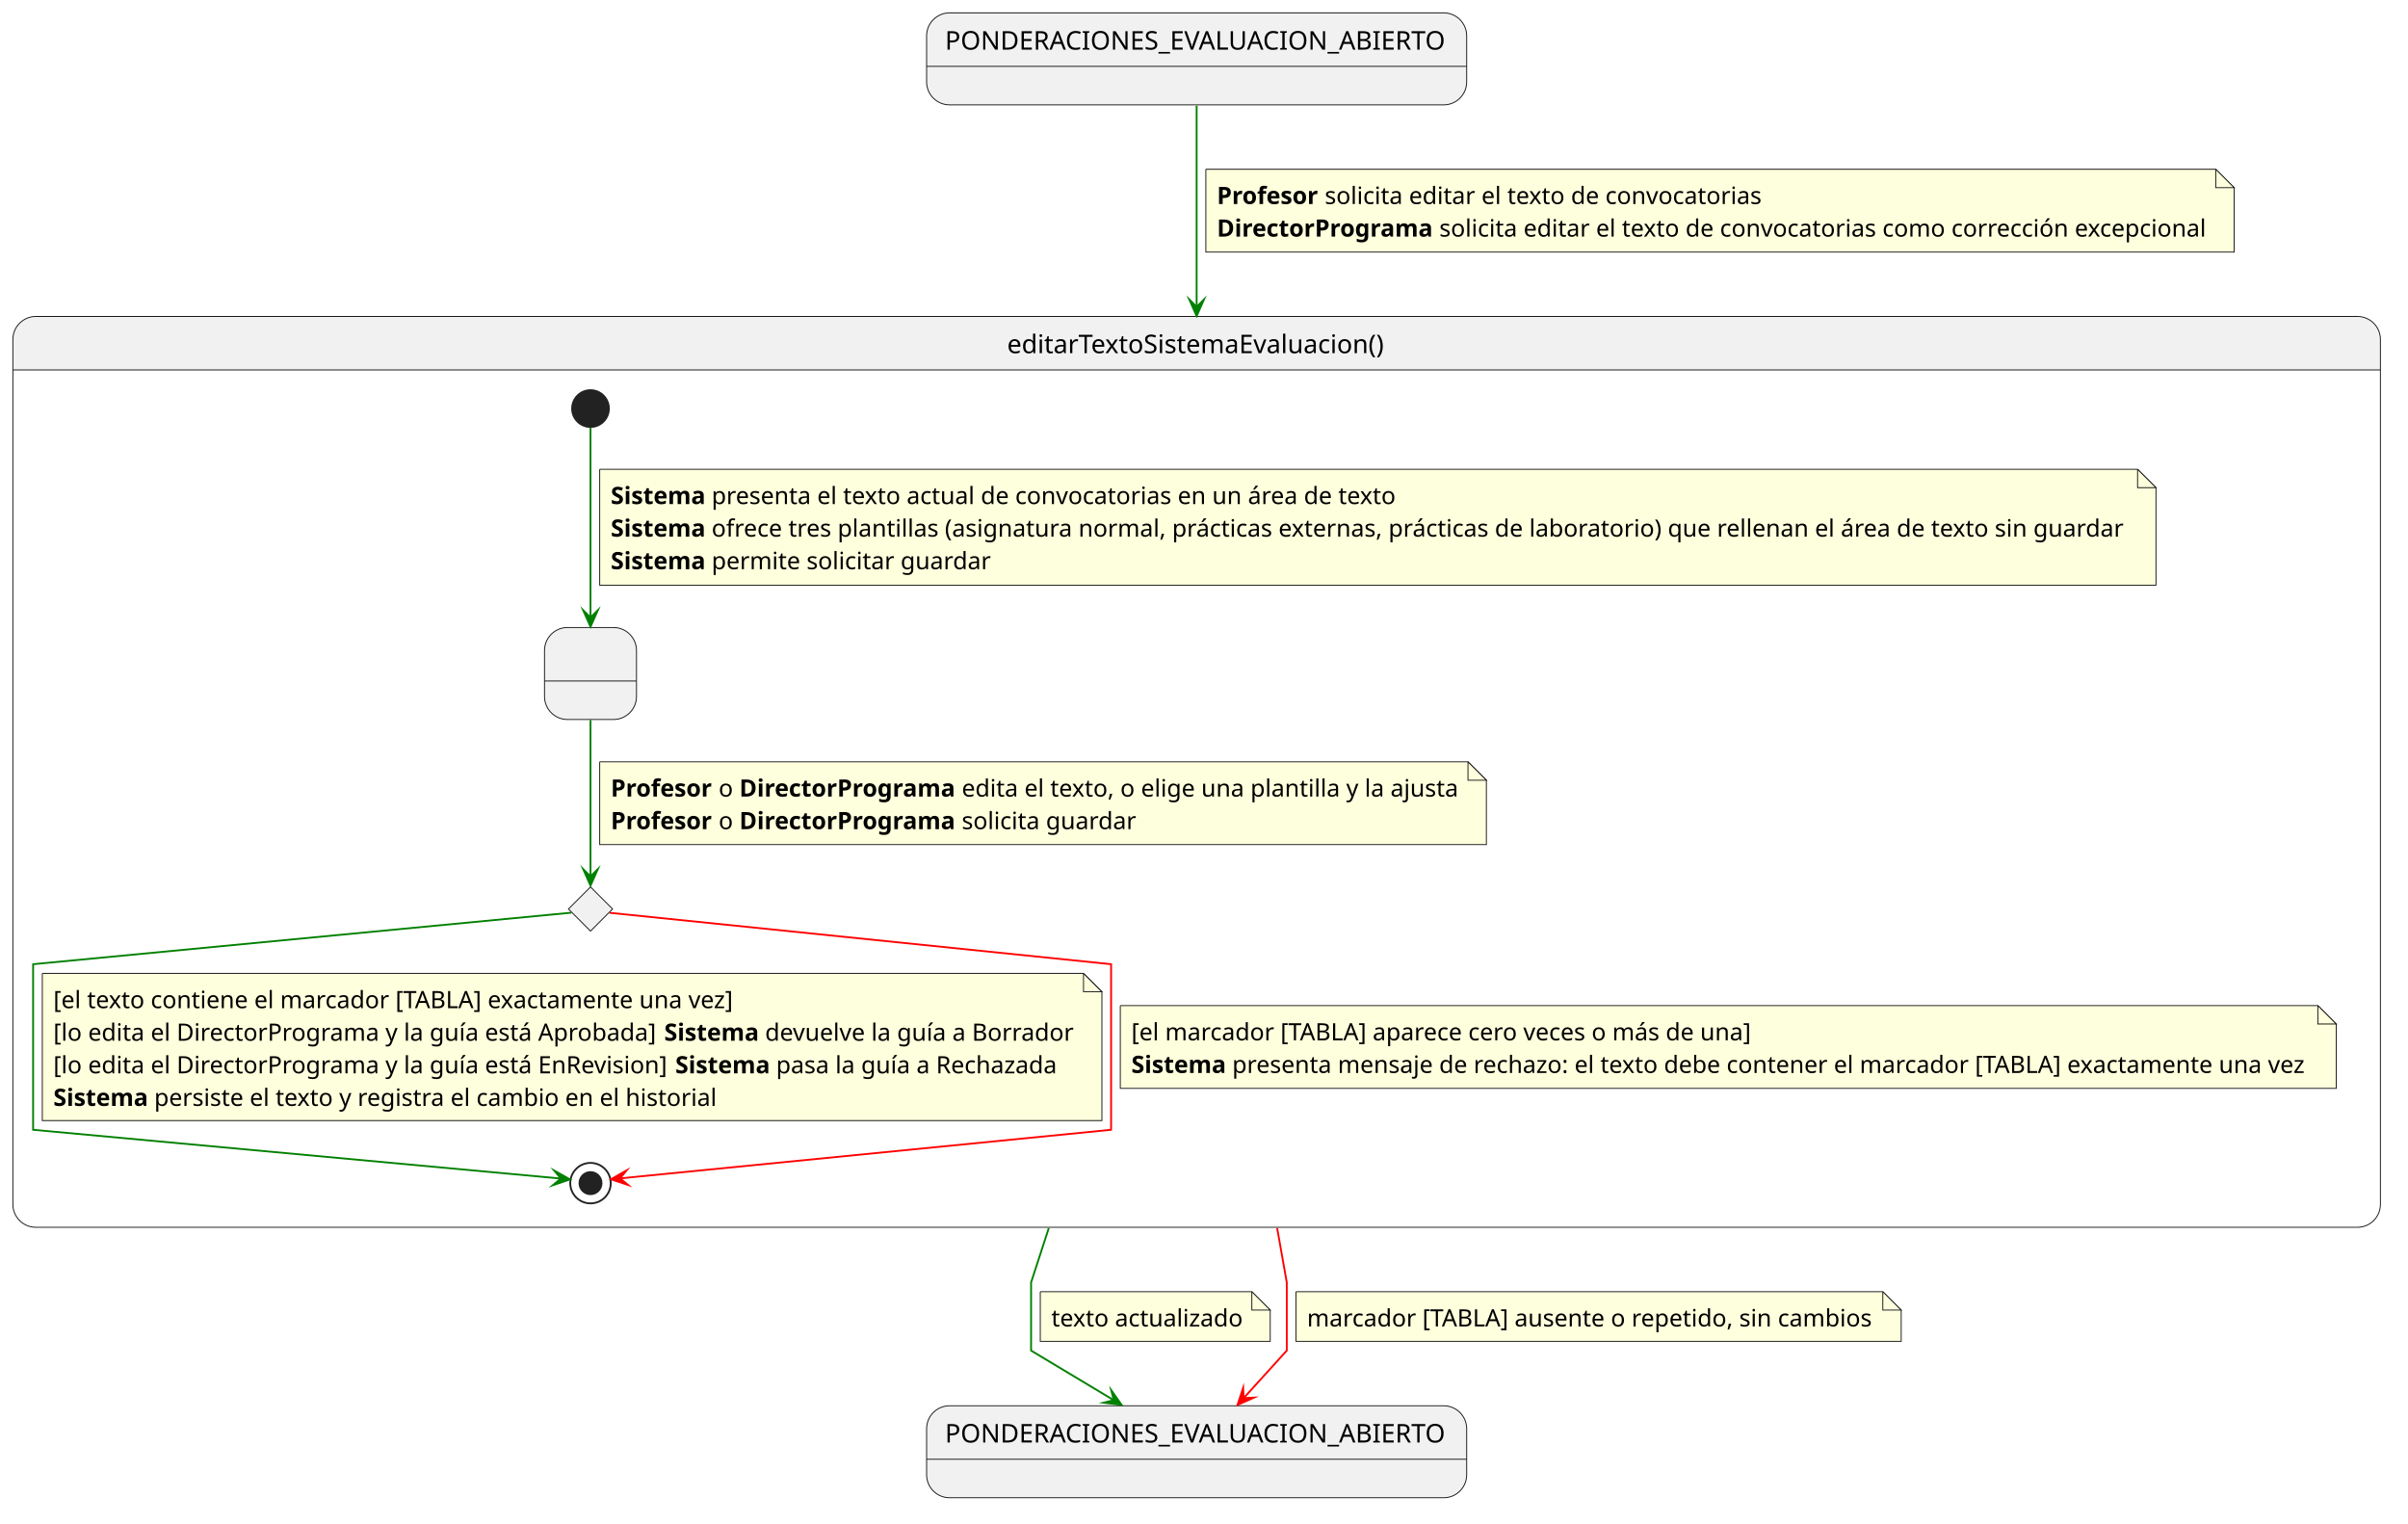
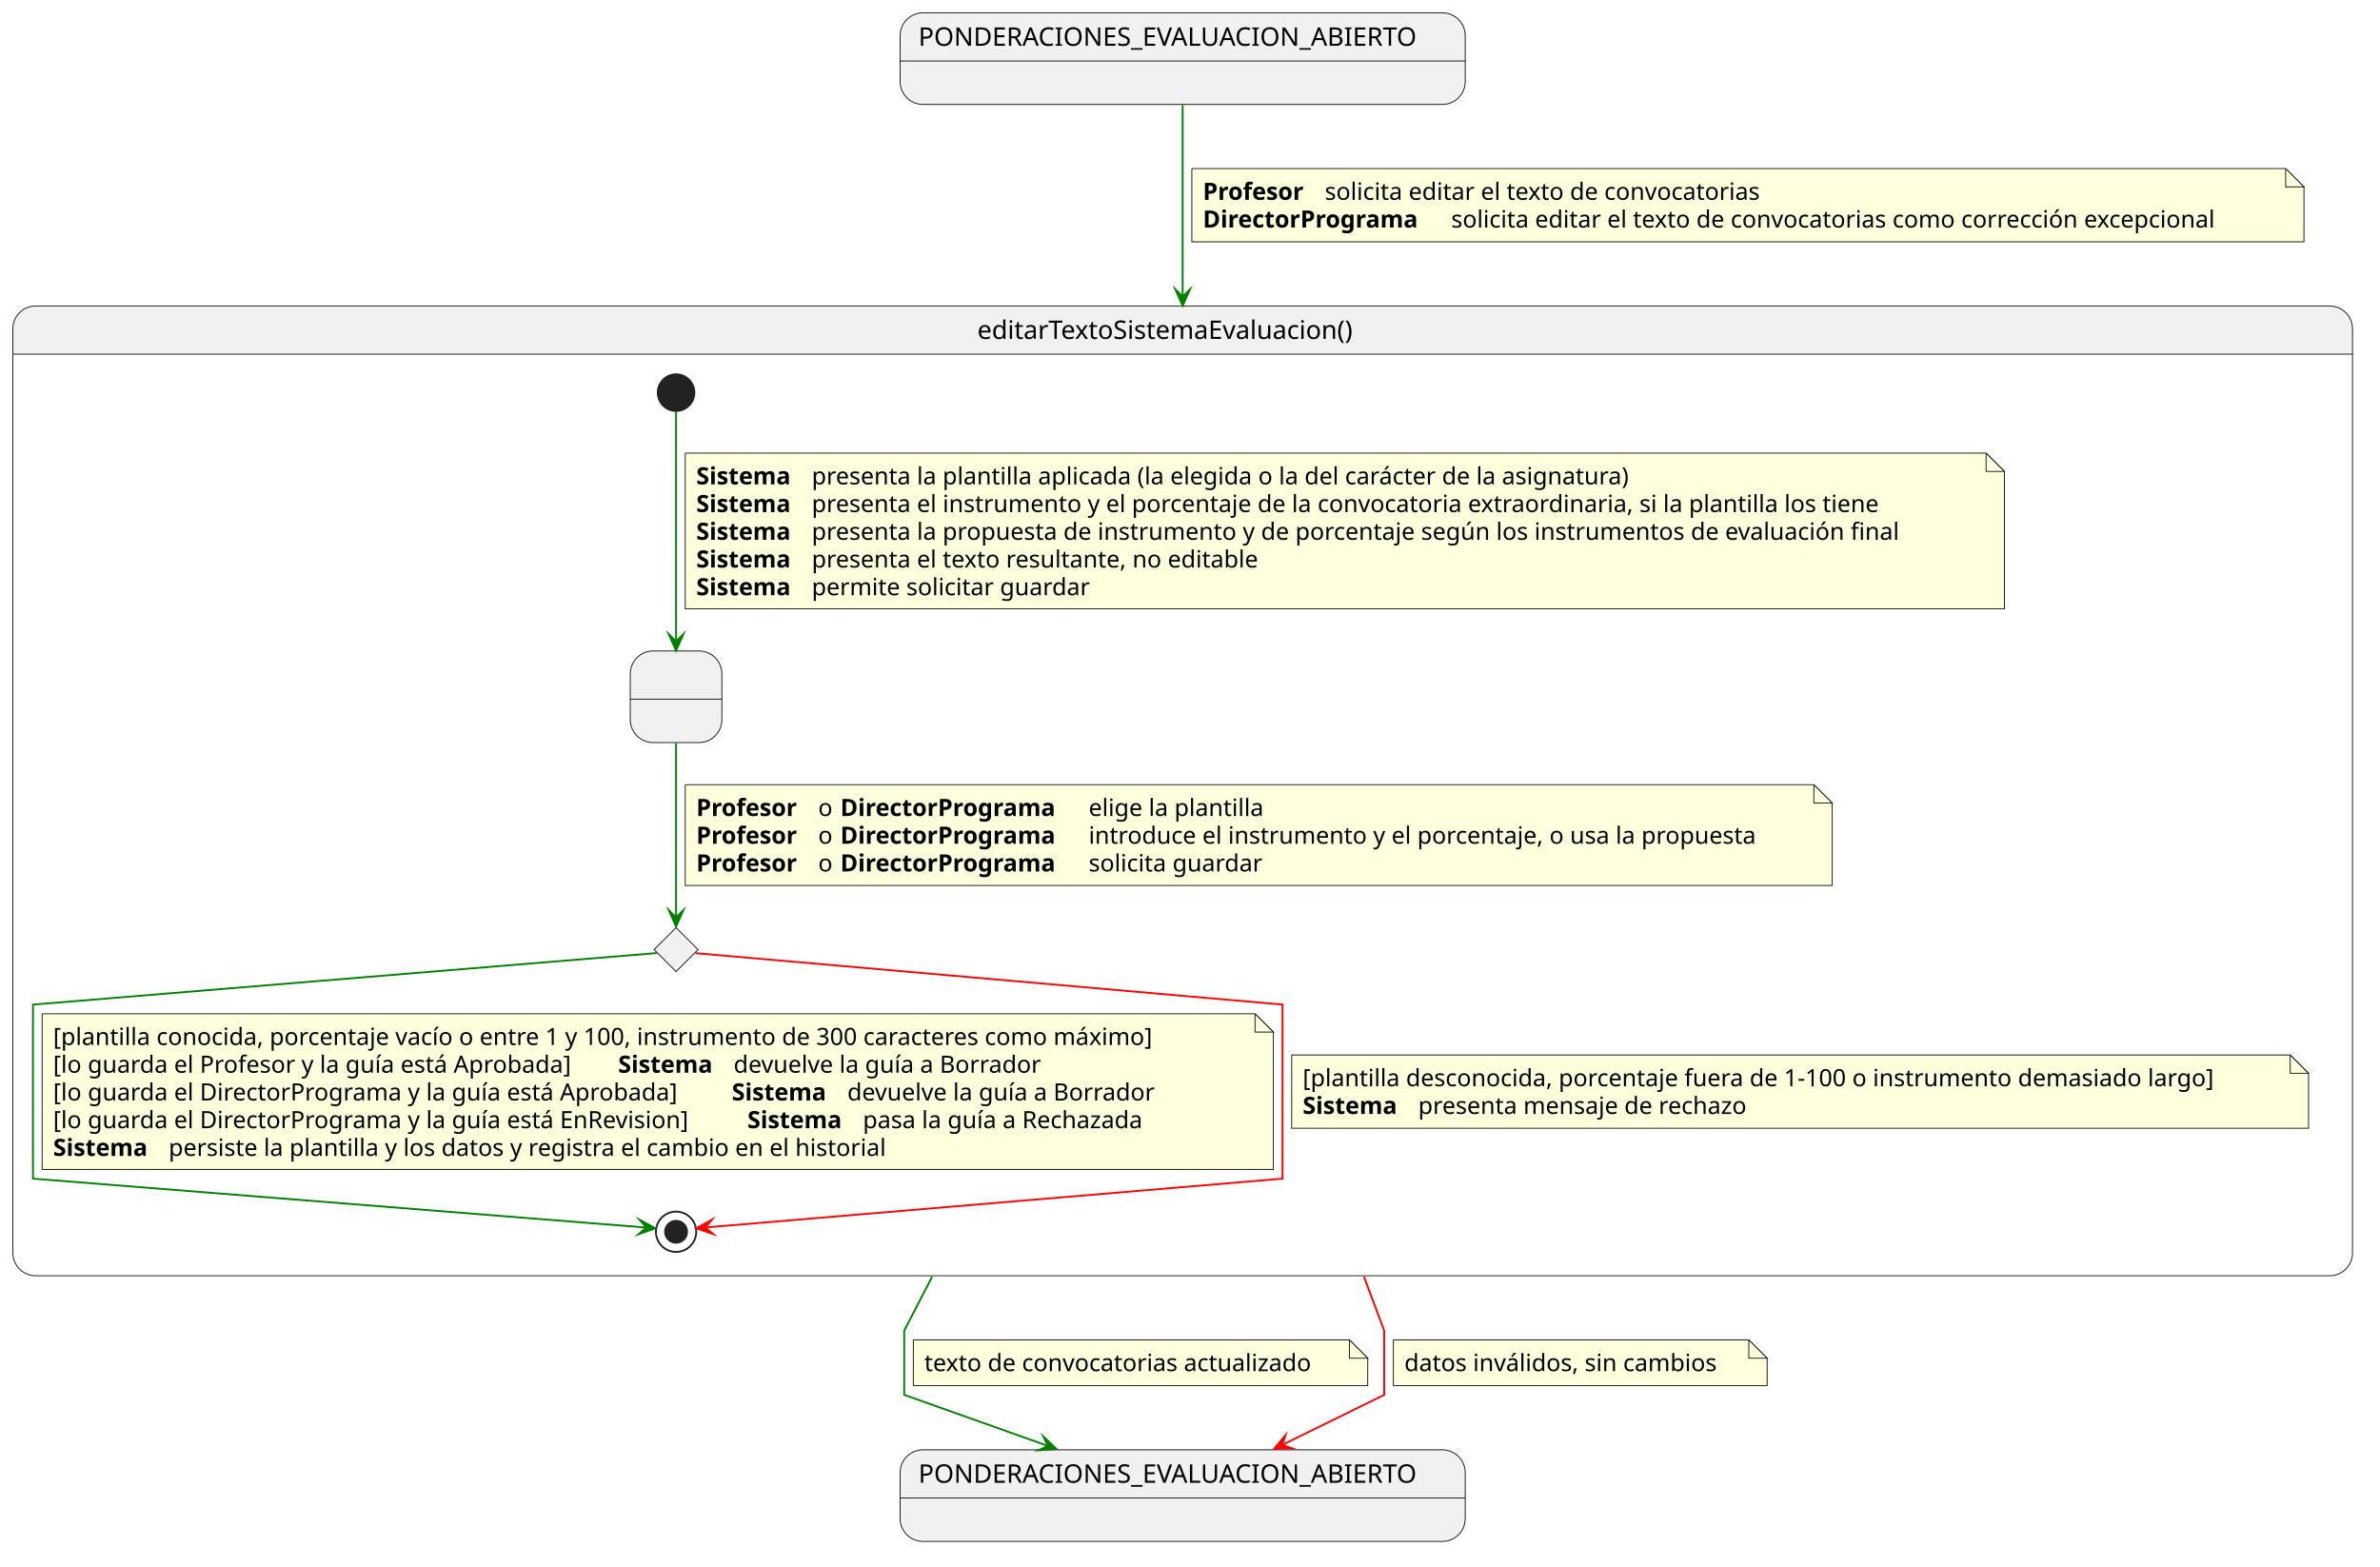
- <svg xmlns="http://www.w3.org/2000/svg" version="1.1" data-diagram-type="STATE" style="width:1309px;height:828px;background:#FFFFFF;" width="1309px" height="828px" viewBox="0 0 1309 828" zoomAndPan="magnify" preserveAspectRatio="none" contentStyleType="text/css">
+ <svg xmlns="http://www.w3.org/2000/svg" version="1.1" data-diagram-type="STATE" style="width:1299px;height:855px;background:#FFFFFF;" width="1299px" height="855px" viewBox="0 0 1299 855" zoomAndPan="magnify" preserveAspectRatio="none" contentStyleType="text/css">
  <defs />
  <g font-family="sans-serif" lengthAdjust="spacing">
-     <g class="entity" data-qualified-name="PONDERACIONES_EVALUACION_ABIERTO" id="ent0001" data-source-line="4">
-       <rect x="503.71" y="7" width="293.587" height="50" fill="#F1F1F1" style="stroke:#181818;stroke-width:0.5;" rx="12.5" ry="12.5" />
-       <line x1="503.71" y1="36.068" x2="797.297" y2="36.068" style="stroke:#181818;stroke-width:0.5;" />
-       <text x="513.71" y="26.966" fill="#000" font-size="14" textLength="273.587">PONDERACIONES_EVALUACION_ABIERTO</text>
+     <g class="entity" data-qualified-name="PONDERACIONES_EVALUACION_ABIERTO" id="ent0001" data-source-line="3">
+       <rect x="491.27" y="7" width="308.47" height="50" fill="#F1F1F1" style="stroke:#181818;stroke-width:0.5;" rx="12.5" ry="12.5" />
+       <line x1="491.27" y1="33.297" x2="799.74" y2="33.297" style="stroke:#181818;stroke-width:0.5;" />
+       <text x="501.27" y="24.995" fill="#000" font-size="14" textLength="288.47">PONDERACIONES_EVALUACION_ABIERTO</text>
    </g>
-     <g class="entity" data-qualified-name="PONDERACIONES_EVALUACION_ABIERTO_SALIDA" id="ent0002" data-source-line="5">
-       <rect x="503.71" y="764.07" width="293.587" height="50" fill="#F1F1F1" style="stroke:#181818;stroke-width:0.5;" rx="12.5" ry="12.5" />
-       <line x1="503.71" y1="793.138" x2="797.297" y2="793.138" style="stroke:#181818;stroke-width:0.5;" />
-       <text x="513.71" y="784.036" fill="#000" font-size="14" textLength="273.587">PONDERACIONES_EVALUACION_ABIERTO</text>
+     <g class="entity" data-qualified-name="PONDERACIONES_EVALUACION_ABIERTO_SALIDA" id="ent0002" data-source-line="4">
+       <rect x="491.27" y="791.3" width="308.47" height="50" fill="#F1F1F1" style="stroke:#181818;stroke-width:0.5;" rx="12.5" ry="12.5" />
+       <line x1="491.27" y1="817.597" x2="799.74" y2="817.597" style="stroke:#181818;stroke-width:0.5;" />
+       <text x="501.27" y="809.295" fill="#000" font-size="14" textLength="288.47">PONDERACIONES_EVALUACION_ABIERTO</text>
    </g>
-     <g class="entity" data-qualified-name="editarTextoSistemaEvaluacion" id="ent0003" data-source-line="13">
-       <path d="M19.5,172 L1281.5,172 A12.5,12.5 0 0 1 1294,184.5 L1294,201.068 L7,201.068 L7,184.5 A12.5,12.5 0 0 1 19.5,172" fill="#F1F1F1" />
-       <rect x="7" y="172" width="1287" height="495.068" fill="none" style="stroke:#181818;stroke-width:0.5;" rx="12.5" ry="12.5" />
-       <line x1="7" y1="201.068" x2="1294" y2="201.068" style="stroke:#181818;stroke-width:0.5;" />
-       <text x="547.481" y="191.966" fill="#000" font-size="14" textLength="206.037">editarTextoSistemaEvaluacion()</text>
-       <g class="entity" data-qualified-name="editarTextoSistemaEvaluacion.EditandoTexto" id="ent0004" data-source-line="15">
-         <rect x="296" y="341.068" width="50" height="50" fill="#F1F1F1" style="stroke:#181818;stroke-width:0.5;" rx="12.5" ry="12.5" />
-         <line x1="296" y1="370.136" x2="346" y2="370.136" style="stroke:#181818;stroke-width:0.5;" />
-         <text x="319.18" y="361.034" fill="#000" font-size="14"> </text>
+     <g class="entity" data-qualified-name="editarTextoSistemaEvaluacion" id="ent0003" data-source-line="12">
+       <path d="M19.5,167 L1271.5,167 A12.5,12.5 0 0 1 1284,179.5 L1284,193.297 L7,193.297 L7,179.5 A12.5,12.5 0 0 1 19.5,167" fill="#F1F1F1" />
+       <rect x="7" y="167" width="1277" height="529.297" fill="none" style="stroke:#181818;stroke-width:0.5;" rx="12.5" ry="12.5" />
+       <line x1="7" y1="193.297" x2="1284" y2="193.297" style="stroke:#181818;stroke-width:0.5;" />
+       <text x="533.445" y="184.995" fill="#000" font-size="14" textLength="224.109">editarTextoSistemaEvaluacion()</text>
+       <g class="entity" data-qualified-name="editarTextoSistemaEvaluacion.EligiendoPlantilla" id="ent0004" data-source-line="14">
+         <rect x="344" y="355.297" width="50" height="50" fill="#F1F1F1" style="stroke:#181818;stroke-width:0.5;" rx="12.5" ry="12.5" />
+         <line x1="344" y1="381.594" x2="394" y2="381.594" style="stroke:#181818;stroke-width:0.5;" />
+         <text x="366.775" y="373.292" fill="#000" font-size="14"> </text>
      </g>
      <g class="entity" data-qualified-name="editarTextoSistemaEvaluacion.c" id="ent0005">
-         <polygon points="321,482.068,333,494.068,321,506.068,309,494.068,321,482.068" fill="#F1F1F1" style="stroke:#181818;stroke-width:0.5;stroke-linejoin:miter;stroke-miterlimit:10;" />
+         <polygon points="369,506.297,381,518.297,369,530.297,357,518.297,369,506.297" fill="#F1F1F1" style="stroke:#181818;stroke-width:0.5;stroke-linejoin:miter;stroke-miterlimit:10;" />
      </g>
-       <g class="start_entity" data-qualified-name="editarTextoSistemaEvaluacion..start.editarTextoSistemaEvaluacion" id="ent0007" data-source-line="18">
-         <ellipse cx="321" cy="222.068" rx="10" ry="10" fill="#222" style="stroke:#222;stroke-width:1;" />
+       <g class="start_entity" data-qualified-name="editarTextoSistemaEvaluacion..start.editarTextoSistemaEvaluacion" id="ent0007" data-source-line="17">
+         <ellipse cx="369" cy="214.297" rx="10" ry="10" fill="#222" style="stroke:#222;stroke-width:1;" />
      </g>
-       <g class="end_entity" data-qualified-name="editarTextoSistemaEvaluacion..end.editarTextoSistemaEvaluacion" id="ent0010" data-source-line="31">
-         <ellipse cx="321" cy="643.068" rx="11" ry="11" fill="none" style="stroke:#222;stroke-width:1;" />
-         <ellipse cx="321" cy="643.068" rx="6" ry="6" fill="#222" style="stroke:#222;stroke-width:1;" />
+       <g class="end_entity" data-qualified-name="editarTextoSistemaEvaluacion..end.editarTextoSistemaEvaluacion" id="ent0010" data-source-line="33">
+         <ellipse cx="369" cy="672.297" rx="11" ry="11" fill="none" style="stroke:#222;stroke-width:1;" />
+         <ellipse cx="369" cy="672.297" rx="6" ry="6" fill="#222" style="stroke:#222;stroke-width:1;" />
      </g>
-       <g class="link" data-entity-1="ent0007" data-entity-2="ent0004" id="lnk8" data-source-line="18" data-link-type="dependency">
-         <path d="M321,232.388 C321,254.108 321,303.668 321,335.658" style="stroke:#008000;stroke-width:1;" fill="none" id="*start*editarTextoSistemaEvaluacion-to-EditandoTexto" />
-         <polygon points="321,340.658,325,331.658,321,335.658,317,331.658,321,340.658" fill="#008000" style="stroke:#008000;stroke-width:1;stroke-linejoin:miter;stroke-miterlimit:10;" />
-         <path d="M326,255.068 L326,318.068 L1172,318.068 L1172,265.068 L1162,255.068 L326,255.068" style="stroke:#181818;stroke-width:0.5;" fill="#FEFFDD" />
-         <path d="M1162,255.068 L1162,265.068 L1172,265.068 L1162,255.068" style="stroke:#181818;stroke-width:0.5;" fill="#FEFFDD" />
-         <text x="332" y="273.965" fill="#000" font-size="13" textLength="51.441" font-weight="700">Sistema</text>
-         <text x="386.821" y="273.965" fill="#000" font-size="13" textLength="372.905">presenta el texto actual de convocatorias en un área de texto</text>
-         <text x="332" y="291.671" fill="#000" font-size="13" textLength="51.441" font-weight="700">Sistema</text>
-         <text x="386.821" y="291.671" fill="#000" font-size="13" textLength="770.458">ofrece tres plantillas (asignatura normal, prácticas externas, prácticas de laboratorio) que rellenan el área de texto sin guardar</text>
-         <text x="332" y="309.377" fill="#000" font-size="13" textLength="51.441" font-weight="700">Sistema</text>
-         <text x="386.821" y="309.377" fill="#000" font-size="13" textLength="152.087">permite solicitar guardar</text>
+       <g class="link" data-entity-1="ent0007" data-entity-2="ent0004" id="lnk8" data-source-line="17" data-link-type="dependency">
+         <path d="M369,224.587 C369,249.457 369,313.157 369,350.087" style="stroke:#008000;stroke-width:1;" fill="none" id="*start*editarTextoSistemaEvaluacion-to-EligiendoPlantilla" />
+         <polygon points="369,355.087,373,346.087,369,350.087,365,346.087,369,355.087" fill="#008000" style="stroke:#008000;stroke-width:1;stroke-linejoin:miter;stroke-miterlimit:10;" />
+         <path d="M374,247.297 L374,332.297 L1094,332.297 L1094,257.297 L1084,247.297 L374,247.297" style="stroke:#181818;stroke-width:0.5;" fill="#FEFFDD" />
+         <path d="M1084,247.297 L1084,257.297 L1094,257.297 L1084,247.297" style="stroke:#181818;stroke-width:0.5;" fill="#FEFFDD" />
+         <text x="380" y="264.364" fill="#000" font-size="13" textLength="58.906" font-weight="700">Sistema</text>
+         <text x="443.039" y="264.364" fill="#000" font-size="13" textLength="485.678">presenta la plantilla aplicada (la elegida o la del carácter de la asignatura)</text>
+         <text x="380" y="279.497" fill="#000" font-size="13" textLength="58.906" font-weight="700">Sistema</text>
+         <text x="443.039" y="279.497" fill="#000" font-size="13" textLength="628.938">presenta el instrumento y el porcentaje de la convocatoria extraordinaria, si la plantilla los tiene</text>
+         <text x="380" y="294.629" fill="#000" font-size="13" textLength="58.906" font-weight="700">Sistema</text>
+         <text x="443.039" y="294.629" fill="#000" font-size="13" textLength="636.454">presenta la propuesta de instrumento y de porcentaje según los instrumentos de evaluación final</text>
+         <text x="380" y="309.762" fill="#000" font-size="13" textLength="58.906" font-weight="700">Sistema</text>
+         <text x="443.039" y="309.762" fill="#000" font-size="13" textLength="263.256">presenta el texto resultante, no editable</text>
+         <text x="380" y="324.895" fill="#000" font-size="13" textLength="58.906" font-weight="700">Sistema</text>
+         <text x="443.039" y="324.895" fill="#000" font-size="13" textLength="161.713">permite solicitar guardar</text>
      </g>
-       <g class="link" data-entity-1="ent0004" data-entity-2="ent0005" id="lnk9" data-source-line="25" data-link-type="dependency">
-         <path d="M321,391.358 C321,418.398 321,455.948 321,476.368" style="stroke:#008000;stroke-width:1;" fill="none" id="EditandoTexto-to-c" />
-         <polygon points="321,481.368,325,472.368,321,476.368,317,472.368,321,481.368" fill="#008000" style="stroke:#008000;stroke-width:1;stroke-linejoin:miter;stroke-miterlimit:10;" />
-         <path d="M326,414.068 L326,459.068 L808,459.068 L808,424.068 L798,414.068 L326,414.068" style="stroke:#181818;stroke-width:0.5;" fill="#FEFFDD" />
-         <path d="M798,414.068 L798,424.068 L808,424.068 L798,414.068" style="stroke:#181818;stroke-width:0.5;" fill="#FEFFDD" />
-         <text x="332" y="432.965" fill="#000" font-size="13" textLength="55.263" font-weight="700">Profesor</text>
-         <text x="390.643" y="432.965" fill="#000" font-size="13">o</text>
-         <text x="401.888" y="432.965" fill="#000" font-size="13" textLength="117.546" font-weight="700">DirectorPrograma</text>
-         <text x="522.814" y="432.965" fill="#000" font-size="13" textLength="270.205">edita el texto, o elige una plantilla y la ajusta</text>
-         <text x="332" y="450.671" fill="#000" font-size="13" textLength="55.263" font-weight="700">Profesor</text>
-         <text x="390.643" y="450.671" fill="#000" font-size="13">o</text>
-         <text x="401.888" y="450.671" fill="#000" font-size="13" textLength="117.546" font-weight="700">DirectorPrograma</text>
-         <text x="522.814" y="450.671" fill="#000" font-size="13" textLength="95.108">solicita guardar</text>
+       <g class="link" data-entity-1="ent0004" data-entity-2="ent0005" id="lnk9" data-source-line="26" data-link-type="dependency">
+         <path d="M369,405.607 C369,435.107 369,478.607 369,500.697" style="stroke:#008000;stroke-width:1;" fill="none" id="EligiendoPlantilla-to-c" />
+         <polygon points="369,505.697,373,496.697,369,500.697,365,496.697,369,505.697" fill="#008000" style="stroke:#008000;stroke-width:1;stroke-linejoin:miter;stroke-miterlimit:10;" />
+         <path d="M374,428.297 L374,483.297 L1000,483.297 L1000,438.297 L990,428.297 L374,428.297" style="stroke:#181818;stroke-width:0.5;" fill="#FEFFDD" />
+         <path d="M990,428.297 L990,438.297 L1000,438.297 L990,428.297" style="stroke:#181818;stroke-width:0.5;" fill="#FEFFDD" />
+         <text x="380" y="445.364" fill="#000" font-size="13" textLength="62.423" font-weight="700">Profesor</text>
+         <text x="446.555" y="445.364" fill="#000" font-size="13">o</text>
+         <text x="458.641" y="445.364" fill="#000" font-size="13" textLength="131.416" font-weight="700">DirectorPrograma</text>
+         <text x="594.189" y="445.364" fill="#000" font-size="13" textLength="103.283">elige la plantilla</text>
+         <text x="380" y="460.497" fill="#000" font-size="13" textLength="62.423" font-weight="700">Profesor</text>
+         <text x="446.555" y="460.497" fill="#000" font-size="13">o</text>
+         <text x="458.641" y="460.497" fill="#000" font-size="13" textLength="131.416" font-weight="700">DirectorPrograma</text>
+         <text x="594.189" y="460.497" fill="#000" font-size="13" textLength="391.371">introduce el instrumento y el porcentaje, o usa la propuesta</text>
+         <text x="380" y="475.629" fill="#000" font-size="13" textLength="62.423" font-weight="700">Profesor</text>
+         <text x="446.555" y="475.629" fill="#000" font-size="13">o</text>
+         <text x="458.641" y="475.629" fill="#000" font-size="13" textLength="131.416" font-weight="700">DirectorPrograma</text>
+         <text x="594.189" y="475.629" fill="#000" font-size="13" textLength="101.271">solicita guardar</text>
      </g>
-       <g class="link" data-entity-1="ent0005" data-entity-2="ent0010" id="lnk11" data-source-line="31" data-link-type="dependency">
-         <path d="M310.57,496.068 C257.29,501.168 18,524.068 18,524.068 C18,524.068 18,614.068 18,614.068 C18,614.068 250.211,635.528 304.881,640.578" style="stroke:#008000;stroke-width:1;" fill="none" id="c-to-*end*editarTextoSistemaEvaluacion" />
-         <polygon points="309.86,641.038,301.266,636.227,304.881,640.578,300.53,644.193,309.86,641.038" fill="#008000" style="stroke:#008000;stroke-width:1;stroke-linejoin:miter;stroke-miterlimit:10;" />
-         <path d="M23,529.068 L23,609.068 L599,609.068 L599,539.068 L589,529.068 L23,529.068" style="stroke:#181818;stroke-width:0.5;" fill="#FEFFDD" />
-         <path d="M589,529.068 L589,539.068 L599,539.068 L589,529.068" style="stroke:#181818;stroke-width:0.5;" fill="#FEFFDD" />
-         <text x="29" y="547.965" fill="#000" font-size="13" textLength="371.228">[el texto contiene el marcador [TABLA] exactamente una vez]</text>
-         <text x="29" y="565.671" fill="#000" font-size="13" textLength="328.692">[lo edita el DirectorPrograma y la guía está Aprobada]</text>
-         <text x="361.072" y="565.671" fill="#000" font-size="13" textLength="51.441" font-weight="700">Sistema</text>
-         <text x="415.893" y="565.671" fill="#000" font-size="13" textLength="168.298">devuelve la guía a Borrador</text>
-         <text x="29" y="583.377" fill="#000" font-size="13" textLength="334.698">[lo edita el DirectorPrograma y la guía está EnRevision]</text>
-         <text x="367.078" y="583.377" fill="#000" font-size="13" textLength="51.441" font-weight="700">Sistema</text>
-         <text x="421.899" y="583.377" fill="#000" font-size="13" textLength="152.62">pasa la guía a Rechazada</text>
-         <text x="29" y="601.083" fill="#000" font-size="13" textLength="51.441" font-weight="700">Sistema</text>
-         <text x="83.821" y="601.083" fill="#000" font-size="13" textLength="306.54">persiste el texto y registra el cambio en el historial</text>
+       <g class="link" data-entity-1="ent0005" data-entity-2="ent0010" id="lnk11" data-source-line="33" data-link-type="dependency">
+         <path d="M358.5,520.167 C300.09,524.987 18,548.297 18,548.297 C18,548.297 18,643.297 18,643.297 C18,643.297 292.656,665.21 352.736,670" style="stroke:#008000;stroke-width:1;" fill="none" id="c-to-*end*editarTextoSistemaEvaluacion" />
+         <polygon points="357.72,670.397,349.066,665.694,352.736,670,348.431,673.669,357.72,670.397" fill="#008000" style="stroke:#008000;stroke-width:1;stroke-linejoin:miter;stroke-miterlimit:10;" />
+         <path d="M23,553.297 L23,638.297 L695,638.297 L695,563.297 L685,553.297 L23,553.297" style="stroke:#181818;stroke-width:0.5;" fill="#FEFFDD" />
+         <path d="M685,553.297 L685,563.297 L695,563.297 L685,553.297" style="stroke:#181818;stroke-width:0.5;" fill="#FEFFDD" />
+         <text x="29" y="570.364" fill="#000" font-size="13" textLength="651.263">[plantilla conocida, porcentaje vacío o entre 1 y 100, instrumento de 300 caracteres como máximo]</text>
+         <text x="29" y="585.497" fill="#000" font-size="13" textLength="304.237">[lo guarda el Profesor y la guía está Aprobada]</text>
+         <text x="337.369" y="585.497" fill="#000" font-size="13" textLength="58.906" font-weight="700">Sistema</text>
+         <text x="400.408" y="585.497" fill="#000" font-size="13" textLength="180.705">devuelve la guía a Borrador</text>
+         <text x="29" y="600.629" fill="#000" font-size="13" textLength="366.292">[lo guarda el DirectorPrograma y la guía está Aprobada]</text>
+         <text x="399.424" y="600.629" fill="#000" font-size="13" textLength="58.906" font-weight="700">Sistema</text>
+         <text x="462.462" y="600.629" fill="#000" font-size="13" textLength="180.705">devuelve la guía a Borrador</text>
+         <text x="29" y="615.762" fill="#000" font-size="13" textLength="374.778">[lo guarda el DirectorPrograma y la guía está EnRevision]</text>
+         <text x="407.911" y="615.762" fill="#000" font-size="13" textLength="58.906" font-weight="700">Sistema</text>
+         <text x="470.949" y="615.762" fill="#000" font-size="13" textLength="166.493">pasa la guía a Rechazada</text>
+         <text x="29" y="630.895" fill="#000" font-size="13" textLength="58.906" font-weight="700">Sistema</text>
+         <text x="92.039" y="630.895" fill="#000" font-size="13" textLength="424.398">persiste la plantilla y los datos y registra el cambio en el historial</text>
      </g>
-       <g class="link" data-entity-1="ent0005" data-entity-2="ent0010" id="lnk12" data-source-line="39" data-link-type="dependency">
-         <path d="M331.41,496.138 C382.46,501.368 604,524.068 604,524.068 C604,524.068 604,614.068 604,614.068 C604,614.068 389.396,635.306 337.066,640.476" style="stroke:#F00;stroke-width:1;" fill="none" id="c-to-*end*editarTextoSistemaEvaluacion-1" />
-         <polygon points="332.09,640.968,341.44,644.064,337.066,640.476,340.653,636.102,332.09,640.968" fill="#F00" style="stroke:#F00;stroke-width:1;stroke-linejoin:miter;stroke-miterlimit:10;" />
-         <path d="M609,546.568 L609,591.568 L1270,591.568 L1270,556.568 L1260,546.568 L609,546.568" style="stroke:#181818;stroke-width:0.5;" fill="#FEFFDD" />
-         <path d="M1260,546.568 L1260,556.568 L1270,556.568 L1260,546.568" style="stroke:#181818;stroke-width:0.5;" fill="#FEFFDD" />
-         <text x="615" y="565.465" fill="#000" font-size="13" textLength="338.52">[el marcador [TABLA] aparece cero veces o más de una]</text>
-         <text x="615" y="583.171" fill="#000" font-size="13" textLength="51.441" font-weight="700">Sistema</text>
-         <text x="669.821" y="583.171" fill="#000" font-size="13" textLength="585.299">presenta mensaje de rechazo: el texto debe contener el marcador [TABLA] exactamente una vez</text>
+       <g class="link" data-entity-1="ent0005" data-entity-2="ent0010" id="lnk12" data-source-line="42" data-link-type="dependency">
+         <path d="M379.64,520.227 C436.29,525.197 700,548.297 700,548.297 C700,548.297 700,643.297 700,643.297 C700,643.297 442.432,665.085 384.992,669.945" style="stroke:#F00;stroke-width:1;" fill="none" id="c-to-*end*editarTextoSistemaEvaluacion-1" />
+         <polygon points="380.01,670.367,389.315,673.594,384.992,669.945,388.641,665.622,380.01,670.367" fill="#F00" style="stroke:#F00;stroke-width:1;stroke-linejoin:miter;stroke-miterlimit:10;" />
+         <path d="M705,575.797 L705,615.797 L1260,615.797 L1260,585.797 L1250,575.797 L705,575.797" style="stroke:#181818;stroke-width:0.5;" fill="#FEFFDD" />
+         <path d="M1250,575.797 L1250,585.797 L1260,585.797 L1250,575.797" style="stroke:#181818;stroke-width:0.5;" fill="#FEFFDD" />
+         <text x="711" y="592.864" fill="#000" font-size="13" textLength="534.263">[plantilla desconocida, porcentaje fuera de 1-100 o instrumento demasiado largo]</text>
+         <text x="711" y="607.997" fill="#000" font-size="13" textLength="58.906" font-weight="700">Sistema</text>
+         <text x="774.039" y="607.997" fill="#000" font-size="13" textLength="193.039">presenta mensaje de rechazo</text>
      </g>
    </g>
-     <g class="link" data-entity-1="ent0001" data-entity-2="ent0003" id="lnk6" data-source-line="7" data-link-type="dependency">
-       <path d="M650.5,57.41 C650.5,82.65 650.5,119.9 650.5,166.77" style="stroke:#008000;stroke-width:1;" fill="none" id="PONDERACIONES_EVALUACION_ABIERTO-to-editarTextoSistemaEvaluacion" />
-       <polygon points="650.5,171.77,654.5,162.77,650.5,166.77,646.5,162.77,650.5,171.77" fill="#008000" style="stroke:#008000;stroke-width:1;stroke-linejoin:miter;stroke-miterlimit:10;" />
-       <path d="M655.5,92 L655.5,137 L1214.5,137 L1214.5,102 L1204.5,92 L655.5,92" style="stroke:#181818;stroke-width:0.5;" fill="#FEFFDD" />
-       <path d="M1204.5,92 L1204.5,102 L1214.5,102 L1204.5,92" style="stroke:#181818;stroke-width:0.5;" fill="#FEFFDD" />
-       <text x="661.5" y="110.897" fill="#000" font-size="13" textLength="55.263" font-weight="700">Profesor</text>
-       <text x="720.143" y="110.897" fill="#000" font-size="13" textLength="237.731">solicita editar el texto de convocatorias</text>
-       <text x="661.5" y="128.603" fill="#000" font-size="13" textLength="117.546" font-weight="700">DirectorPrograma</text>
-       <text x="782.426" y="128.603" fill="#000" font-size="13" textLength="417.82">solicita editar el texto de convocatorias como corrección excepcional</text>
+     <g class="link" data-entity-1="ent0001" data-entity-2="ent0003" id="lnk6" data-source-line="6" data-link-type="dependency">
+       <path d="M645.5,57.28 C645.5,81.56 645.5,116.72 645.5,161.9" style="stroke:#008000;stroke-width:1;" fill="none" id="PONDERACIONES_EVALUACION_ABIERTO-to-editarTextoSistemaEvaluacion" />
+       <polygon points="645.5,166.9,649.5,157.9,645.5,161.9,641.5,157.9,645.5,166.9" fill="#008000" style="stroke:#008000;stroke-width:1;stroke-linejoin:miter;stroke-miterlimit:10;" />
+       <path d="M650.5,92 L650.5,132 L1257.5,132 L1257.5,102 L1247.5,92 L650.5,92" style="stroke:#181818;stroke-width:0.5;" fill="#FEFFDD" />
+       <path d="M1247.5,92 L1247.5,102 L1257.5,102 L1247.5,92" style="stroke:#181818;stroke-width:0.5;" fill="#FEFFDD" />
+       <text x="656.5" y="109.067" fill="#000" font-size="13" textLength="62.423" font-weight="700">Profesor</text>
+       <text x="723.055" y="109.067" fill="#000" font-size="13" textLength="257.251">solicita editar el texto de convocatorias</text>
+       <text x="656.5" y="124.2" fill="#000" font-size="13" textLength="131.416" font-weight="700">DirectorPrograma</text>
+       <text x="792.048" y="124.2" fill="#000" font-size="13" textLength="450.874">solicita editar el texto de convocatorias como corrección excepcional</text>
    </g>
-     <g class="link" data-entity-1="ent0003" data-entity-2="ent0002" id="lnk13" data-source-line="46" data-link-type="dependency">
-       <path d="M570.13,667.48 C564.21,685.66 560.5,697.07 560.5,697.07 C560.5,697.07 560.5,734.07 560.5,734.07 C560.5,734.07 581.613,746.737 605.423,761.027" style="stroke:#008000;stroke-width:1;" fill="none" id="editarTextoSistemaEvaluacion-to-PONDERACIONES_EVALUACION_ABIERTO_SALIDA" />
-       <polygon points="609.71,763.6,604.052,755.539,605.423,761.027,599.935,762.398,609.71,763.6" fill="#008000" style="stroke:#008000;stroke-width:1;stroke-linejoin:miter;stroke-miterlimit:10;" />
-       <path d="M565.5,702.07 L565.5,729.07 L690.5,729.07 L690.5,712.07 L680.5,702.07 L565.5,702.07" style="stroke:#181818;stroke-width:0.5;" fill="#FEFFDD" />
-       <path d="M680.5,702.07 L680.5,712.07 L690.5,712.07 L680.5,702.07" style="stroke:#181818;stroke-width:0.5;" fill="#FEFFDD" />
-       <text x="571.5" y="720.967" fill="#000" font-size="13" textLength="104.364">texto actualizado</text>
+     <g class="link" data-entity-1="ent0003" data-entity-2="ent0002" id="lnk13" data-source-line="49" data-link-type="dependency">
+       <path d="M508.77,696.8 C499.36,714.99 493.5,726.3 493.5,726.3 C493.5,726.3 493.5,761.3 493.5,761.3 C493.5,761.3 531.689,774.866 571.909,789.156" style="stroke:#008000;stroke-width:1;" fill="none" id="editarTextoSistemaEvaluacion-to-PONDERACIONES_EVALUACION_ABIERTO_SALIDA" />
+       <polygon points="576.62,790.83,569.479,784.048,571.909,789.156,566.8,791.586,576.62,790.83" fill="#008000" style="stroke:#008000;stroke-width:1;stroke-linejoin:miter;stroke-miterlimit:10;" />
+       <path d="M498.5,731.3 L498.5,756.3 L746.5,756.3 L746.5,741.3 L736.5,731.3 L498.5,731.3" style="stroke:#181818;stroke-width:0.5;" fill="#FEFFDD" />
+       <path d="M736.5,731.3 L736.5,741.3 L746.5,741.3 L736.5,731.3" style="stroke:#181818;stroke-width:0.5;" fill="#FEFFDD" />
+       <text x="504.5" y="748.367" fill="#000" font-size="13" textLength="227.97">texto de convocatorias actualizado</text>
    </g>
-     <g class="link" data-entity-1="ent0003" data-entity-2="ent0002" id="lnk14" data-source-line="51" data-link-type="dependency">
-       <path d="M694.26,667.48 C697.48,685.66 699.5,697.07 699.5,697.07 C699.5,697.07 699.5,734.07 699.5,734.07 C699.5,734.07 689.029,745.606 676.069,759.896" style="stroke:#F00;stroke-width:1;" fill="none" id="editarTextoSistemaEvaluacion-to-PONDERACIONES_EVALUACION_ABIERTO_SALIDA-1" />
-       <polygon points="672.71,763.6,681.719,759.621,676.069,759.896,675.793,754.246,672.71,763.6" fill="#F00" style="stroke:#F00;stroke-width:1;stroke-linejoin:miter;stroke-miterlimit:10;" />
-       <path d="M704.5,702.07 L704.5,729.07 L1033.5,729.07 L1033.5,712.07 L1023.5,702.07 L704.5,702.07" style="stroke:#181818;stroke-width:0.5;" fill="#FEFFDD" />
-       <path d="M1023.5,702.07 L1023.5,712.07 L1033.5,712.07 L1023.5,702.07" style="stroke:#181818;stroke-width:0.5;" fill="#FEFFDD" />
-       <text x="710.5" y="720.967" fill="#000" font-size="13" textLength="308.49">marcador [TABLA] ausente o repetido, sin cambios</text>
+     <g class="link" data-entity-1="ent0003" data-entity-2="ent0002" id="lnk14" data-source-line="54" data-link-type="dependency">
+       <path d="M744.45,696.8 C751.26,714.99 755.5,726.3 755.5,726.3 C755.5,726.3 755.5,761.3 755.5,761.3 C755.5,761.3 728.948,774.337 699.838,788.627" style="stroke:#F00;stroke-width:1;" fill="none" id="editarTextoSistemaEvaluacion-to-PONDERACIONES_EVALUACION_ABIERTO_SALIDA-1" />
+       <polygon points="695.35,790.83,705.192,790.455,699.838,788.627,701.666,783.273,695.35,790.83" fill="#F00" style="stroke:#F00;stroke-width:1;stroke-linejoin:miter;stroke-miterlimit:10;" />
+       <path d="M760.5,731.3 L760.5,756.3 L964.5,756.3 L964.5,741.3 L954.5,731.3 L760.5,731.3" style="stroke:#181818;stroke-width:0.5;" fill="#FEFFDD" />
+       <path d="M954.5,731.3 L954.5,741.3 L964.5,741.3 L954.5,731.3" style="stroke:#181818;stroke-width:0.5;" fill="#FEFFDD" />
+       <text x="766.5" y="748.367" fill="#000" font-size="13" textLength="183.276">datos inválidos, sin cambios</text>
    </g>
  </g>
</svg>
